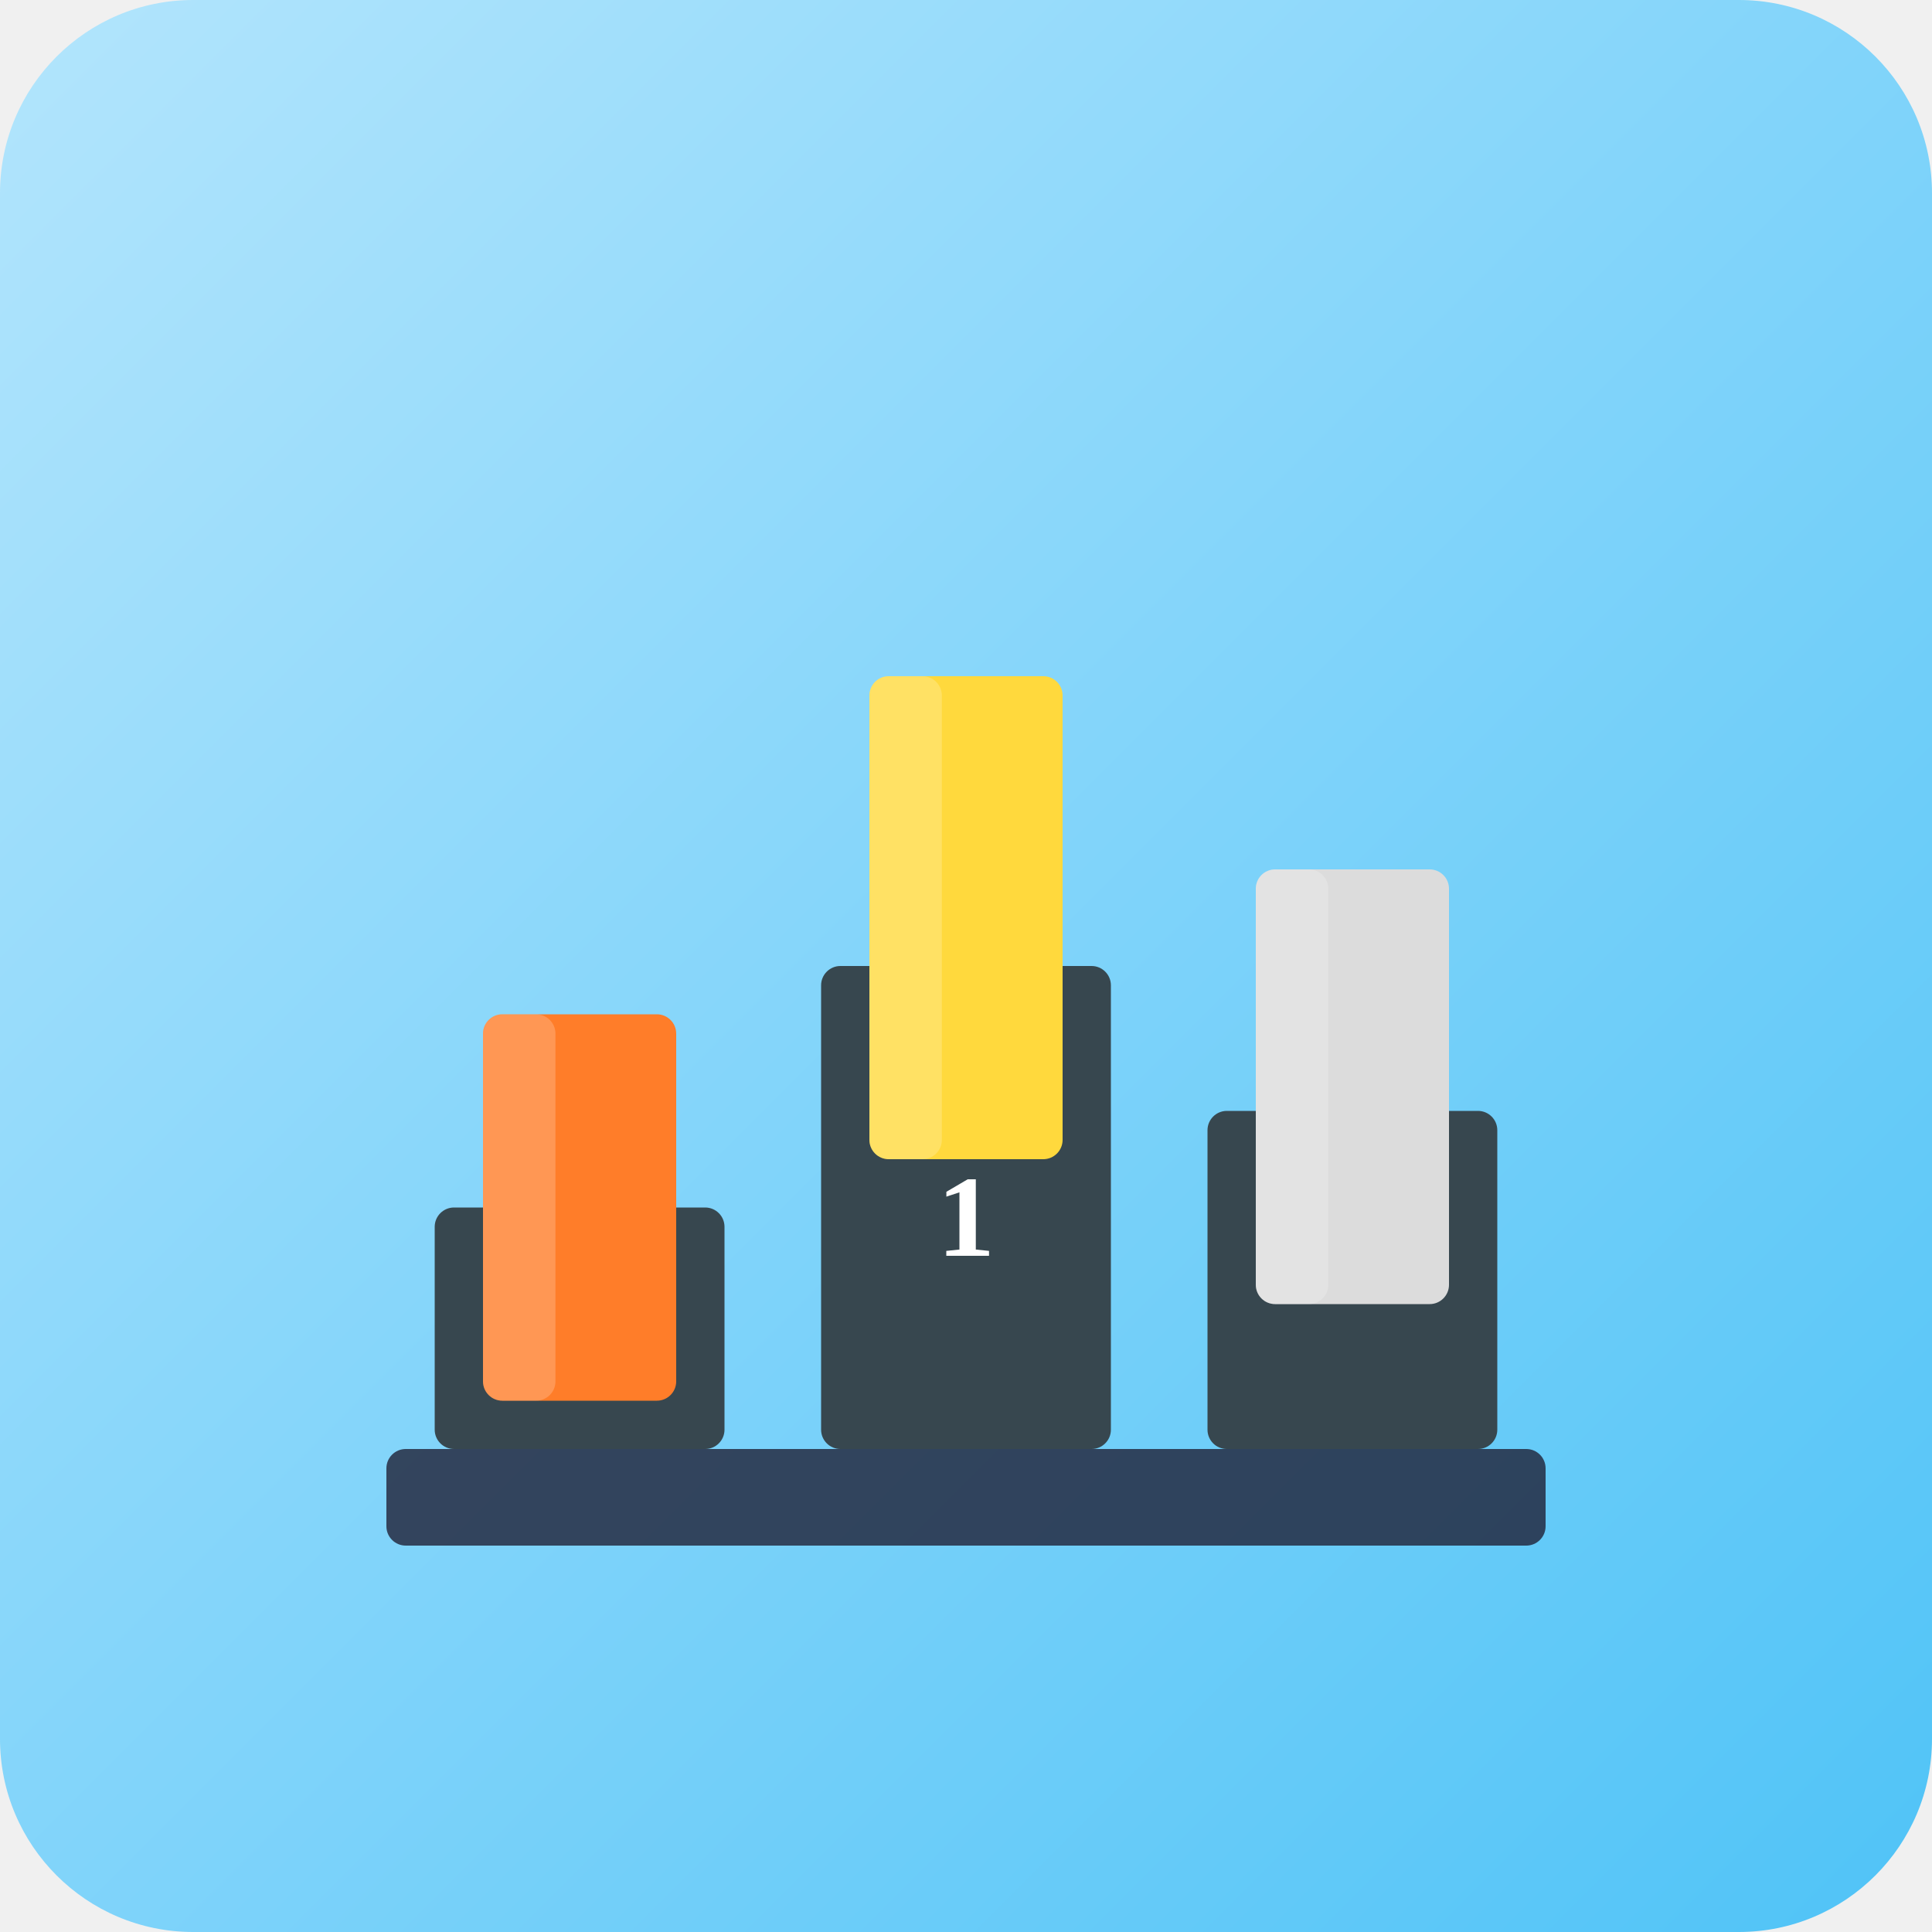
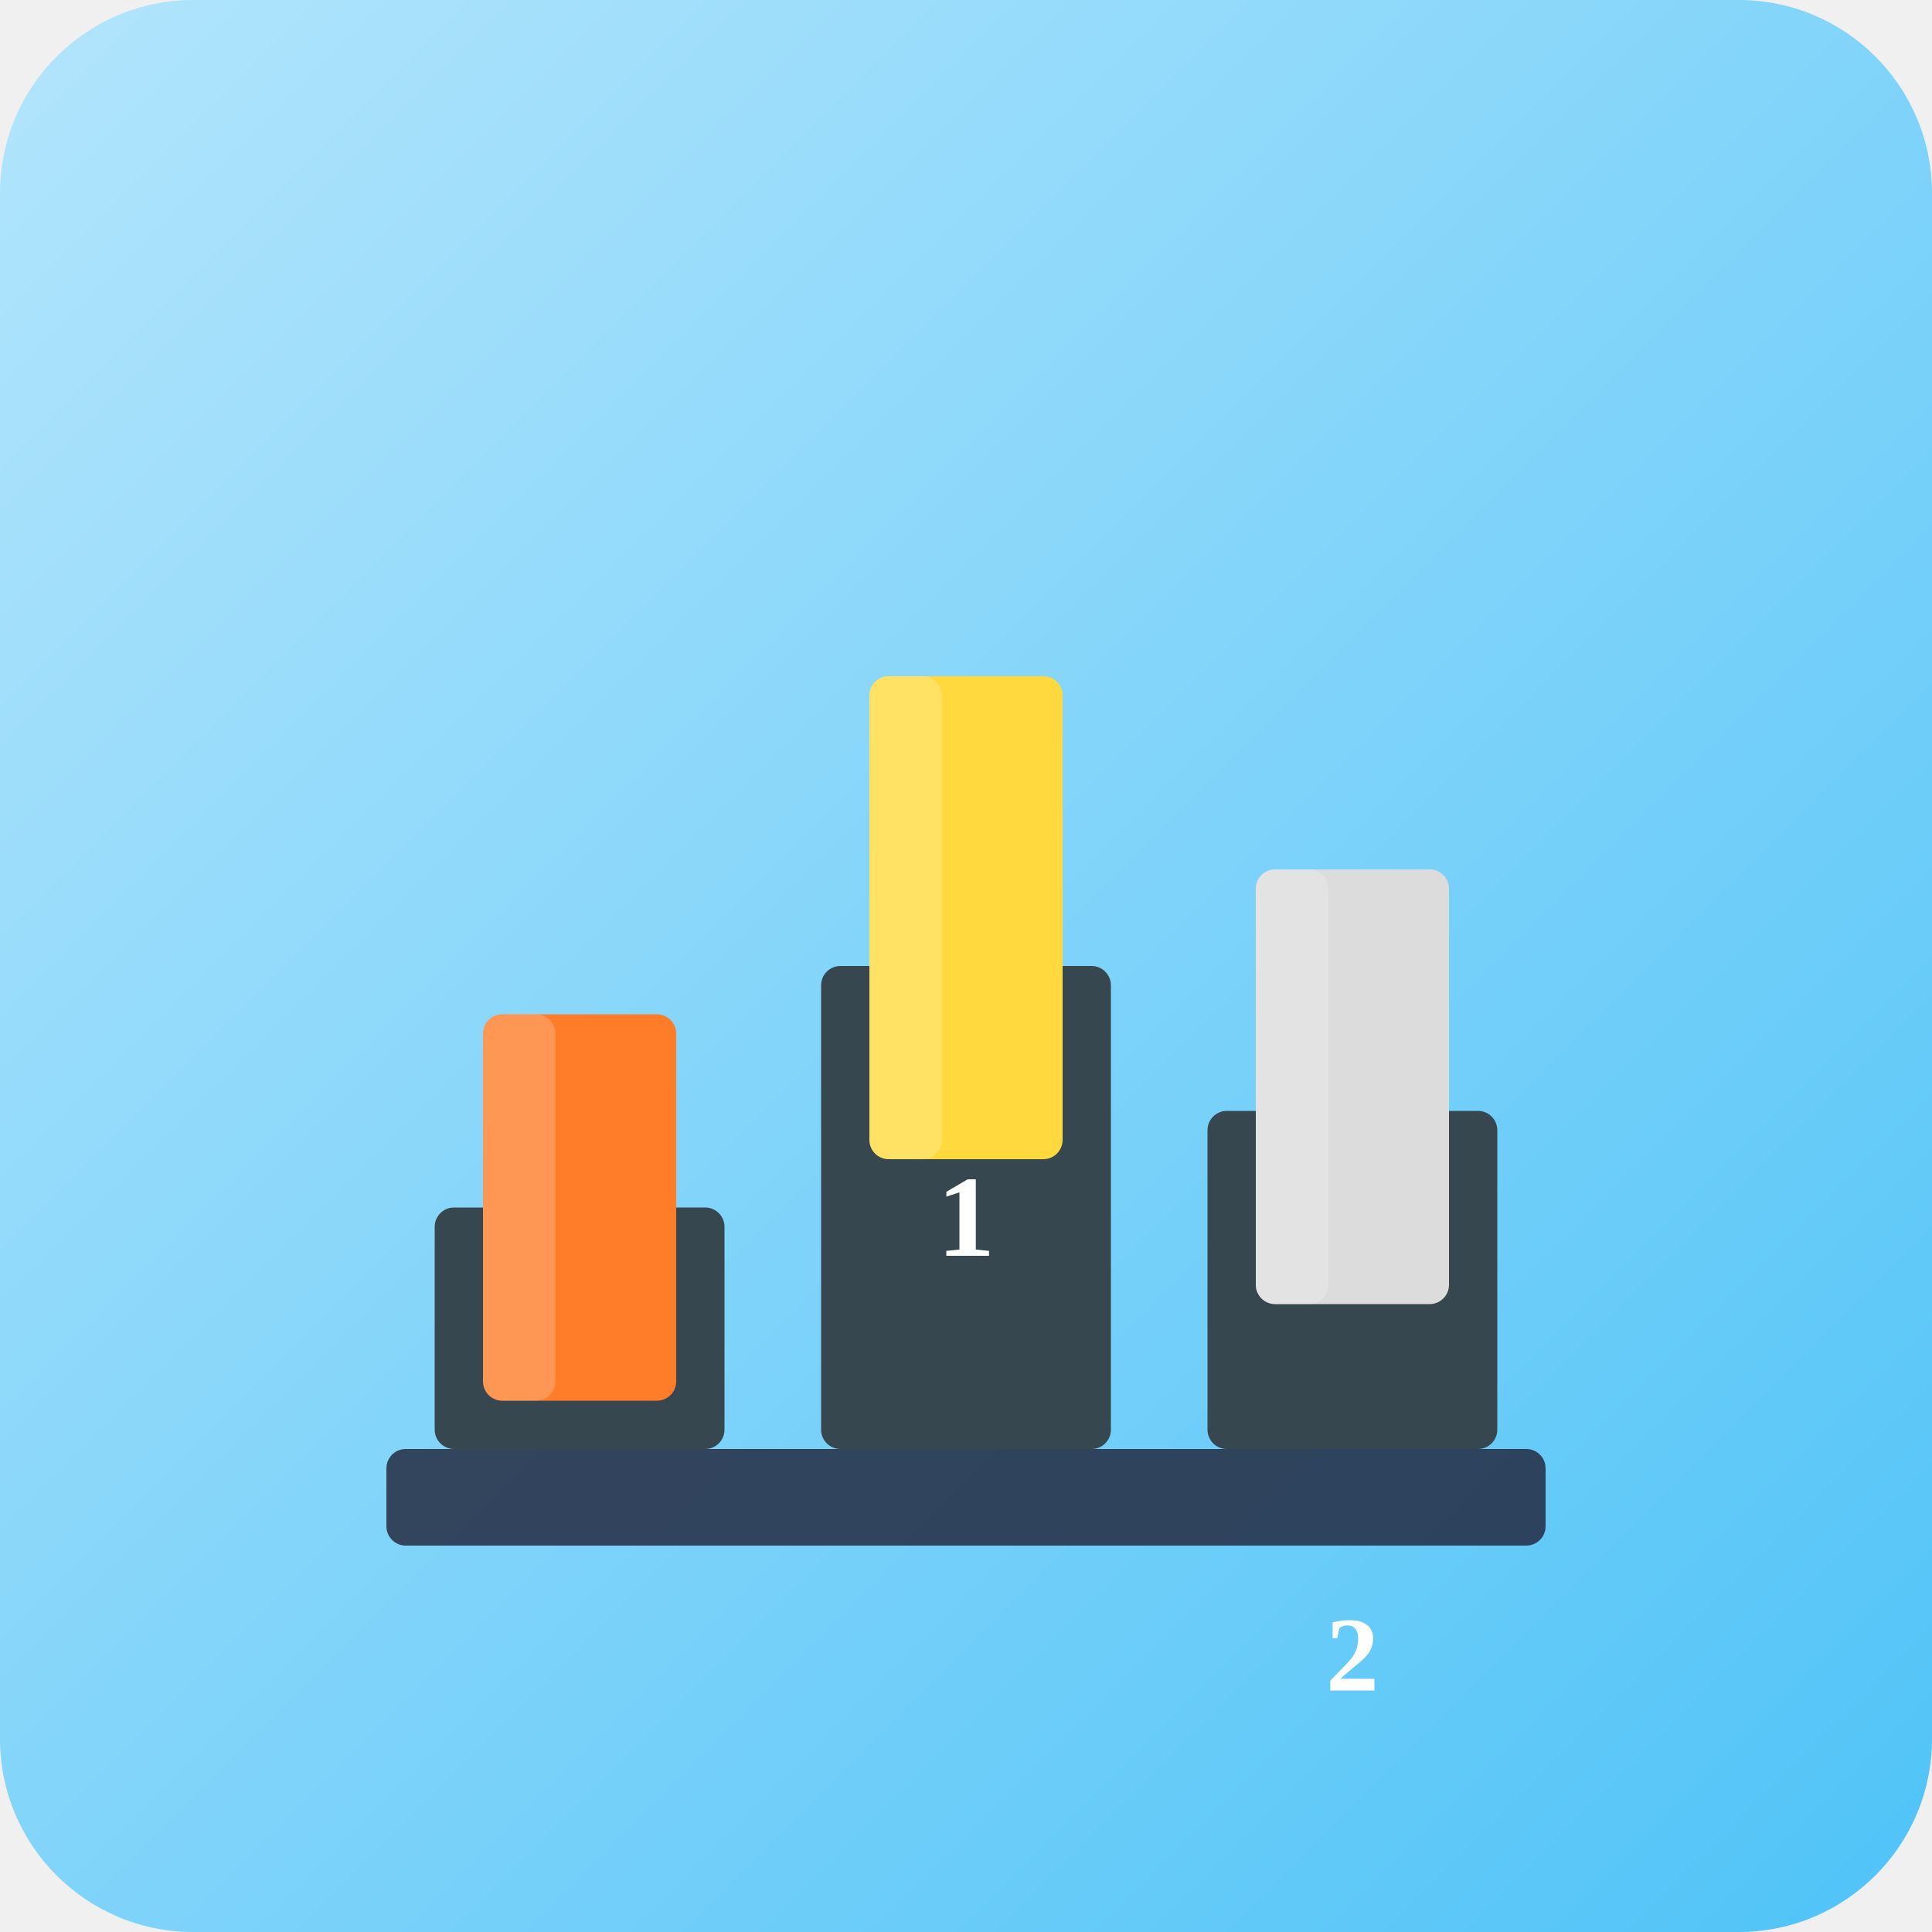
<svg xmlns="http://www.w3.org/2000/svg" viewBox="0 0 400 400">
  <defs>
    <linearGradient id="bgGradient" x1="0%" y1="0%" x2="100%" y2="100%">
      <stop offset="0%" style="stop-color:#b3e5fc;stop-opacity:1" />
      <stop offset="50%" style="stop-color:#81d4fa;stop-opacity:1" />
      <stop offset="100%" style="stop-color:#4fc3f7;stop-opacity:1" />
    </linearGradient>
    <linearGradient id="redGradient" x1="0%" y1="0%" x2="0%" y2="100%">
      <stop offset="0%" style="stop-color:#ef5350;stop-opacity:1" />
      <stop offset="100%" style="stop-color:#c62828;stop-opacity:1" />
    </linearGradient>
    <linearGradient id="yellowGradient" x1="0%" y1="0%" x2="0%" y2="100%">
      <stop offset="0%" style="stop-color:#ffeb3b;stop-opacity:1" />
      <stop offset="100%" style="stop-color:#f9a825;stop-opacity:1" />
    </linearGradient>
    <linearGradient id="greenGradient" x1="0%" y1="0%" x2="0%" y2="100%">
      <stop offset="0%" style="stop-color:#66bb6a;stop-opacity:1" />
      <stop offset="100%" style="stop-color:#2e7d32;stop-opacity:1" />
    </linearGradient>
  </defs>
  <rect width="400" height="400" rx="40" fill="url(#bgGradient)" />
  <rect x="80" y="300" width="240" height="20" fill="#1f2136ff" opacity="0.8" rx="4" />
  <rect x="90" y="250" width="60" height="50" fill="#37474f" rx="4" />
  <text x="120" y="280" font-size="20" font-weight="bold" fill="white" text-anchor="middle">3</text>
  <rect x="100" y="210" width="40" height="80" fill="#FF7D29" rx="4" />
  <rect x="170" y="200" width="60" height="100" fill="#37474f" rx="4" />
  <text x="200" y="260" font-size="24" font-weight="bold" fill="white" text-anchor="middle">1</text>
  <rect x="180" y="140" width="40" height="100" fill="#FFD93D" rx="4" />
  <rect x="250" y="230" width="60" height="70" fill="#37474f" rx="4" />
-   <text x="280" y="220" font-size="22" font-weight="bold" fill="green" text-anchor="middle">2</text>
+   <text x="280" y="350" font-size="22" font-weight="bold" fill="white" text-anchor="middle">2</text>
  <rect x="260" y="180" width="40" height="90" fill="#DCDCDC" rx="4" />
  <rect x="180" y="140" width="15" height="100" fill="white" opacity="0.2" rx="4" />
  <rect x="260" y="180" width="15" height="90" fill="white" opacity="0.2" rx="4" />
  <rect x="100" y="210" width="15" height="80" fill="white" opacity="0.2" rx="4" />
</svg>
